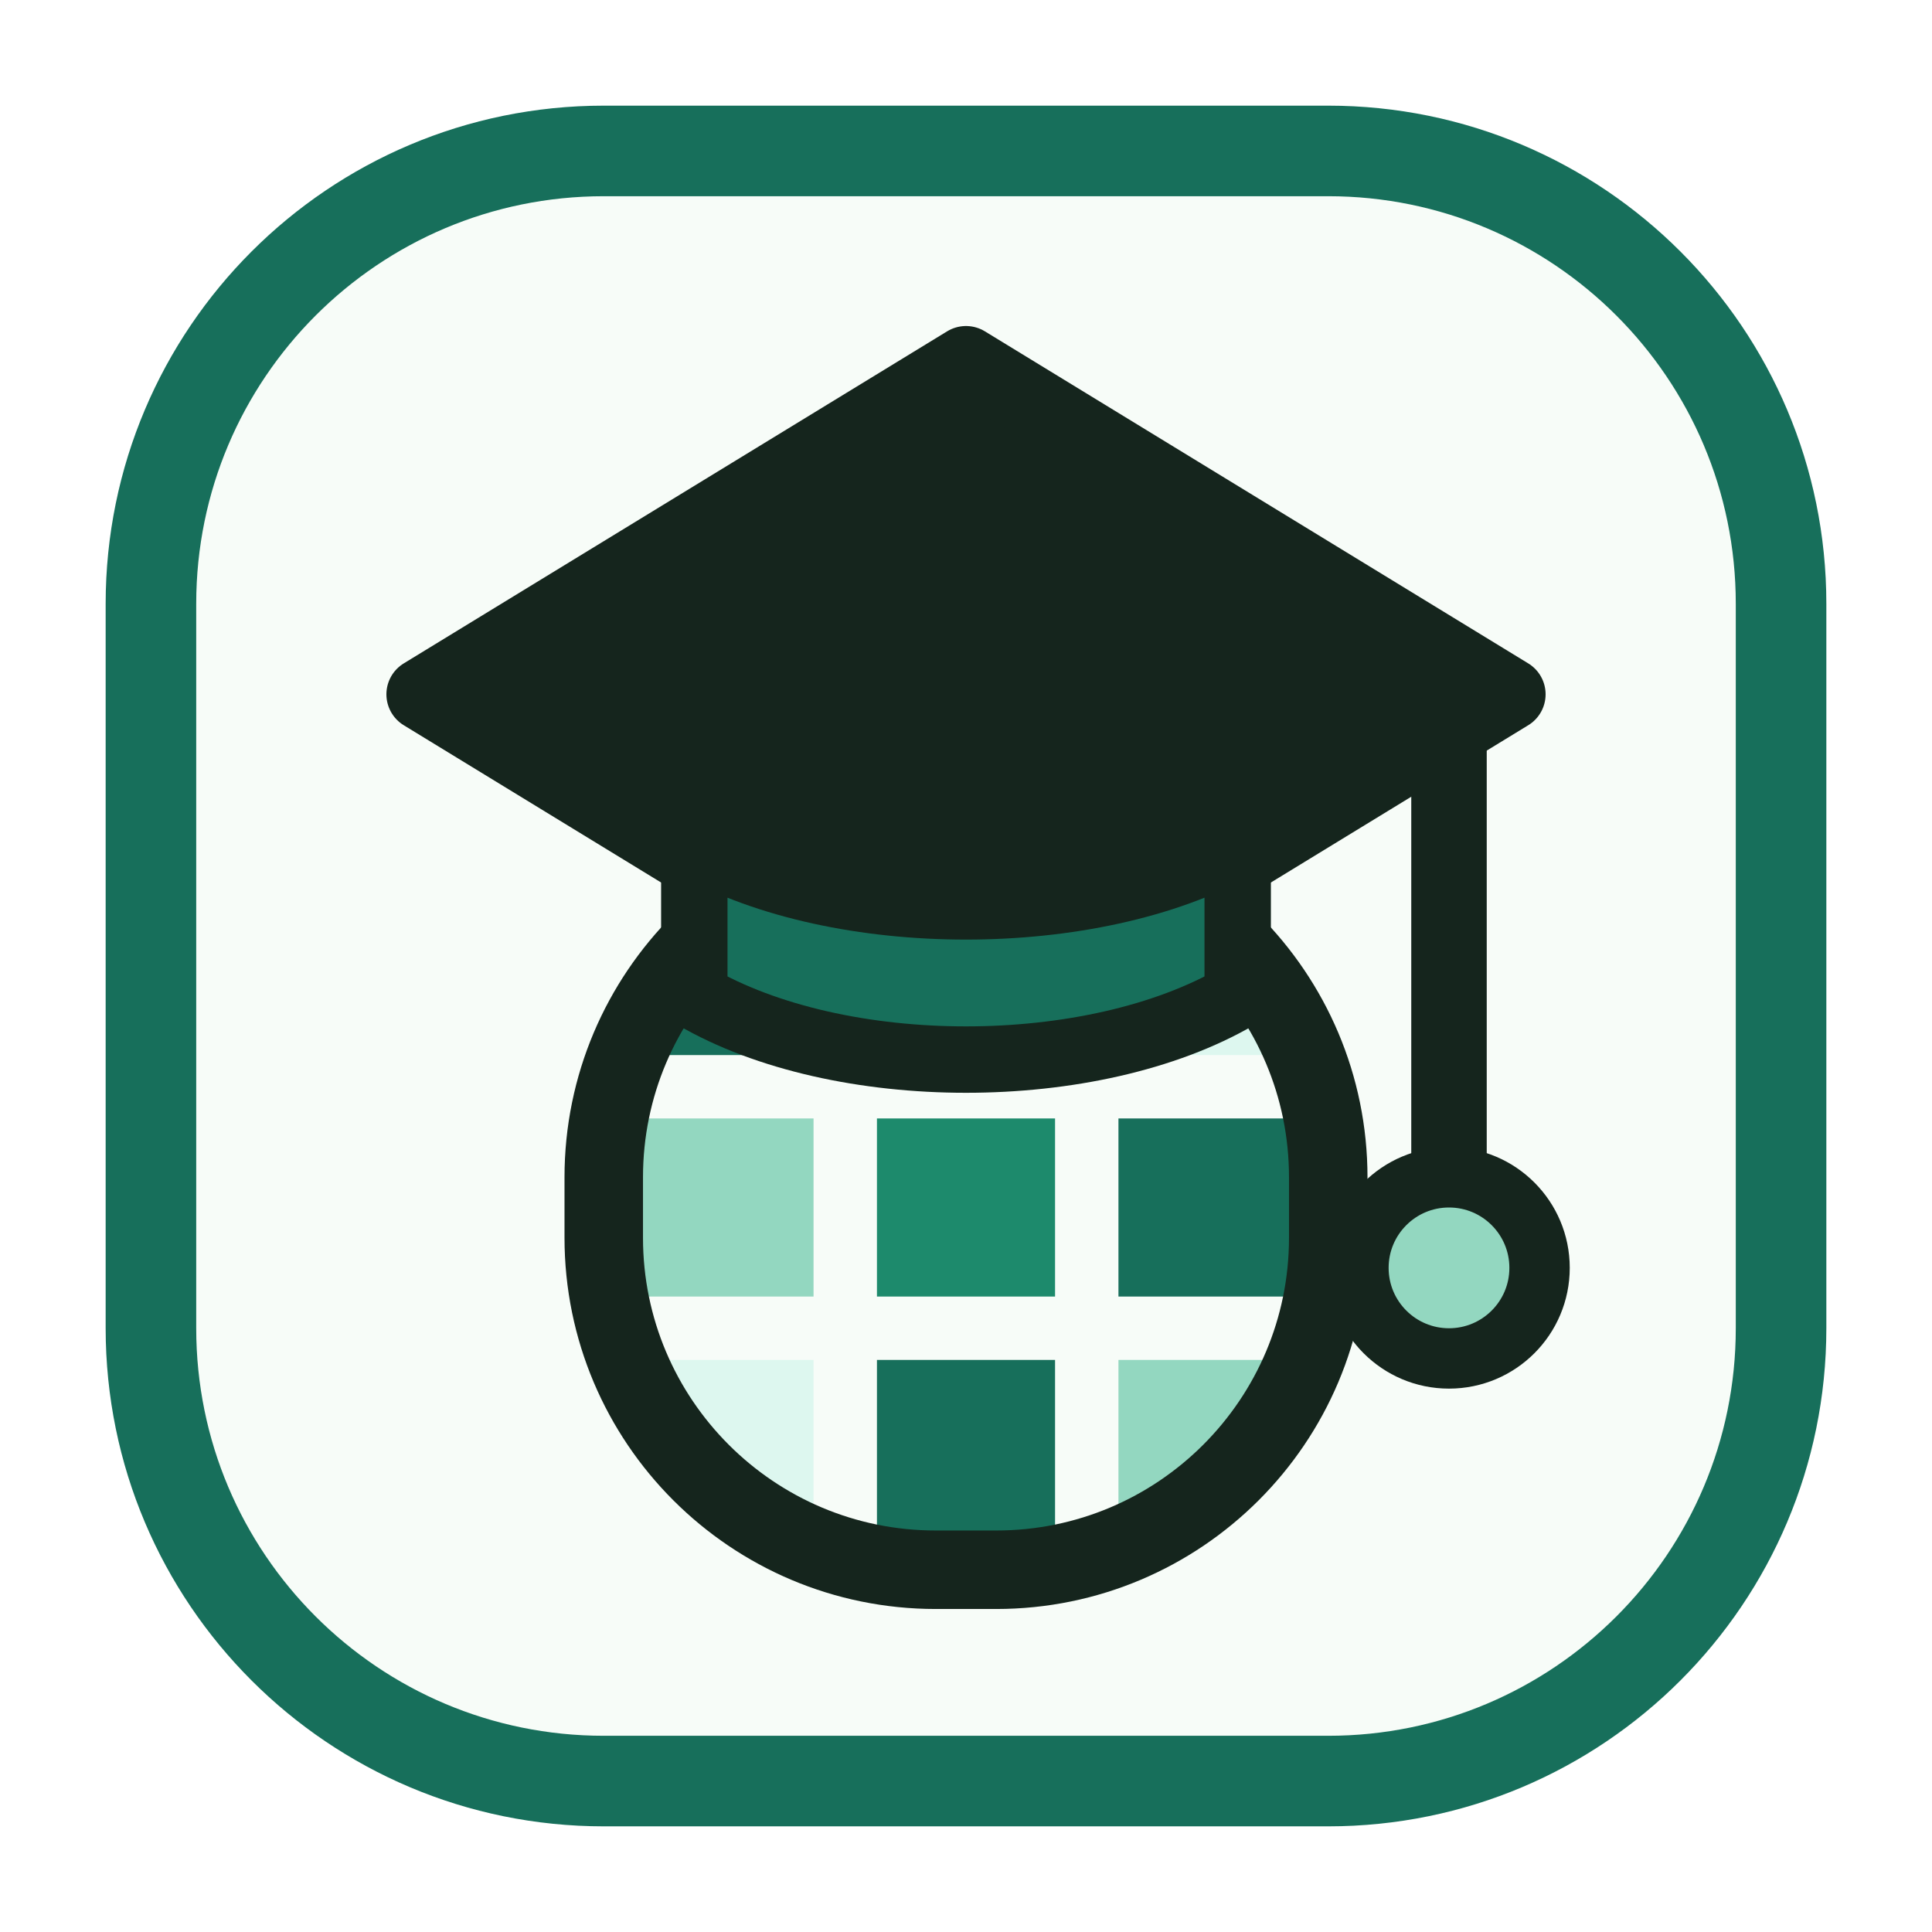
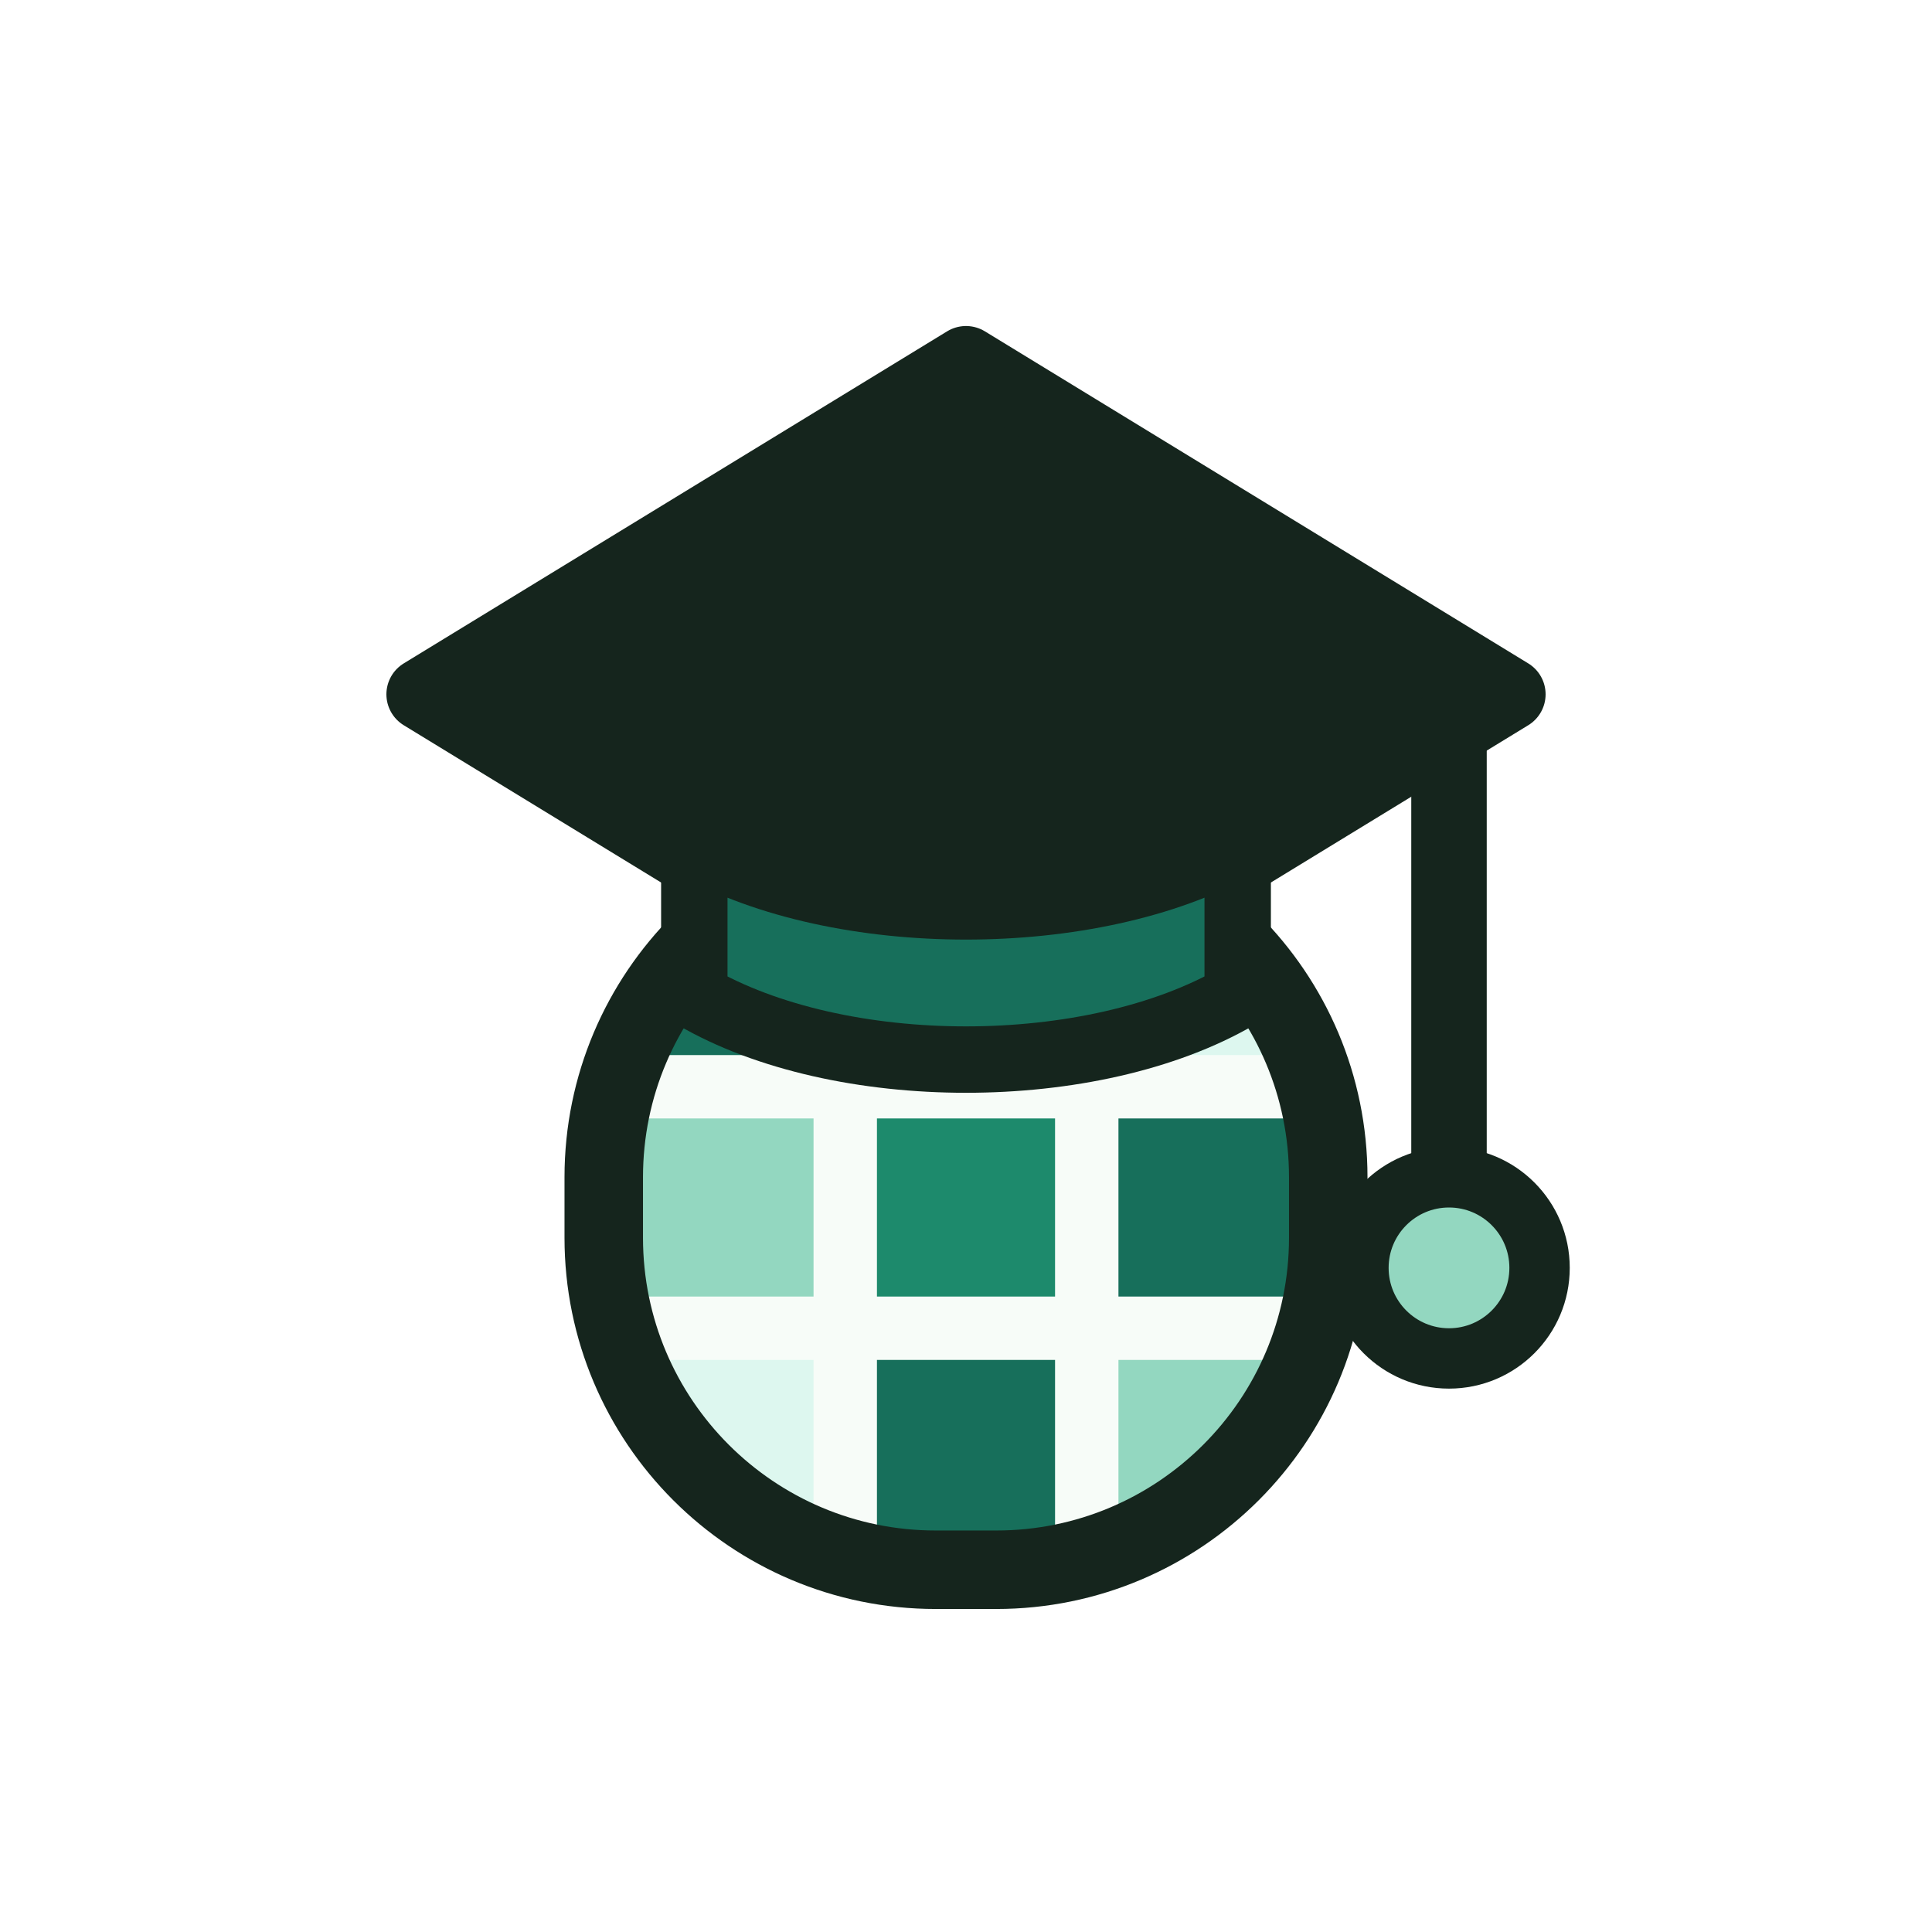
<svg xmlns="http://www.w3.org/2000/svg" width="64" height="64" viewBox="0 0 64 64" fill="none">
  <defs>
    <clipPath id="tensor-head">
      <rect x="20" y="28" width="24" height="24" rx="11" />
    </clipPath>
  </defs>
-   <rect x="5" y="5" width="54" height="54" rx="15" fill="#F7FCF8" />
-   <rect x="5" y="5" width="54" height="54" rx="15" stroke="#176F5B" stroke-width="3" />
  <g clip-path="url(#tensor-head)">
    <rect x="20" y="28" width="24" height="24" fill="#DDF7EF" />
    <rect x="20" y="28" width="8" height="8" fill="#176F5B" />
    <rect x="28" y="28" width="8" height="8" fill="#93D7C0" />
    <rect x="36" y="28" width="8" height="8" fill="#DDF7EF" />
    <rect x="20" y="36" width="8" height="8" fill="#93D7C0" />
    <rect x="28" y="36" width="8" height="8" fill="#1D8A6C" />
    <rect x="36" y="36" width="8" height="8" fill="#176F5B" />
    <rect x="20" y="44" width="8" height="8" fill="#DDF7EF" />
    <rect x="28" y="44" width="8" height="8" fill="#176F5B" />
    <rect x="36" y="44" width="8" height="8" fill="#93D7C0" />
    <path d="M28 28V52M36 28V52M20 36H44M20 44H44" stroke="#F7FCF8" stroke-width="2.1" />
  </g>
  <rect x="20" y="28" width="24" height="24" rx="11" stroke="#15251D" stroke-width="2.6" />
  <path d="M14 23L32 12L50 23L32 34L14 23Z" fill="#15251D" stroke="#15251D" stroke-width="2.4" stroke-linejoin="round" />
  <path d="M23 28C27.8 30.7 36.2 30.7 41 28V33C36.2 35.8 27.8 35.8 23 33V28Z" fill="#176F5B" stroke="#15251D" stroke-width="2.2" stroke-linejoin="round" />
  <path d="M48 24V39" stroke="#15251D" stroke-width="2.5" stroke-linecap="round" />
  <circle cx="48" cy="42" r="3" fill="#93D7C0" stroke="#15251D" stroke-width="2" />
</svg>
